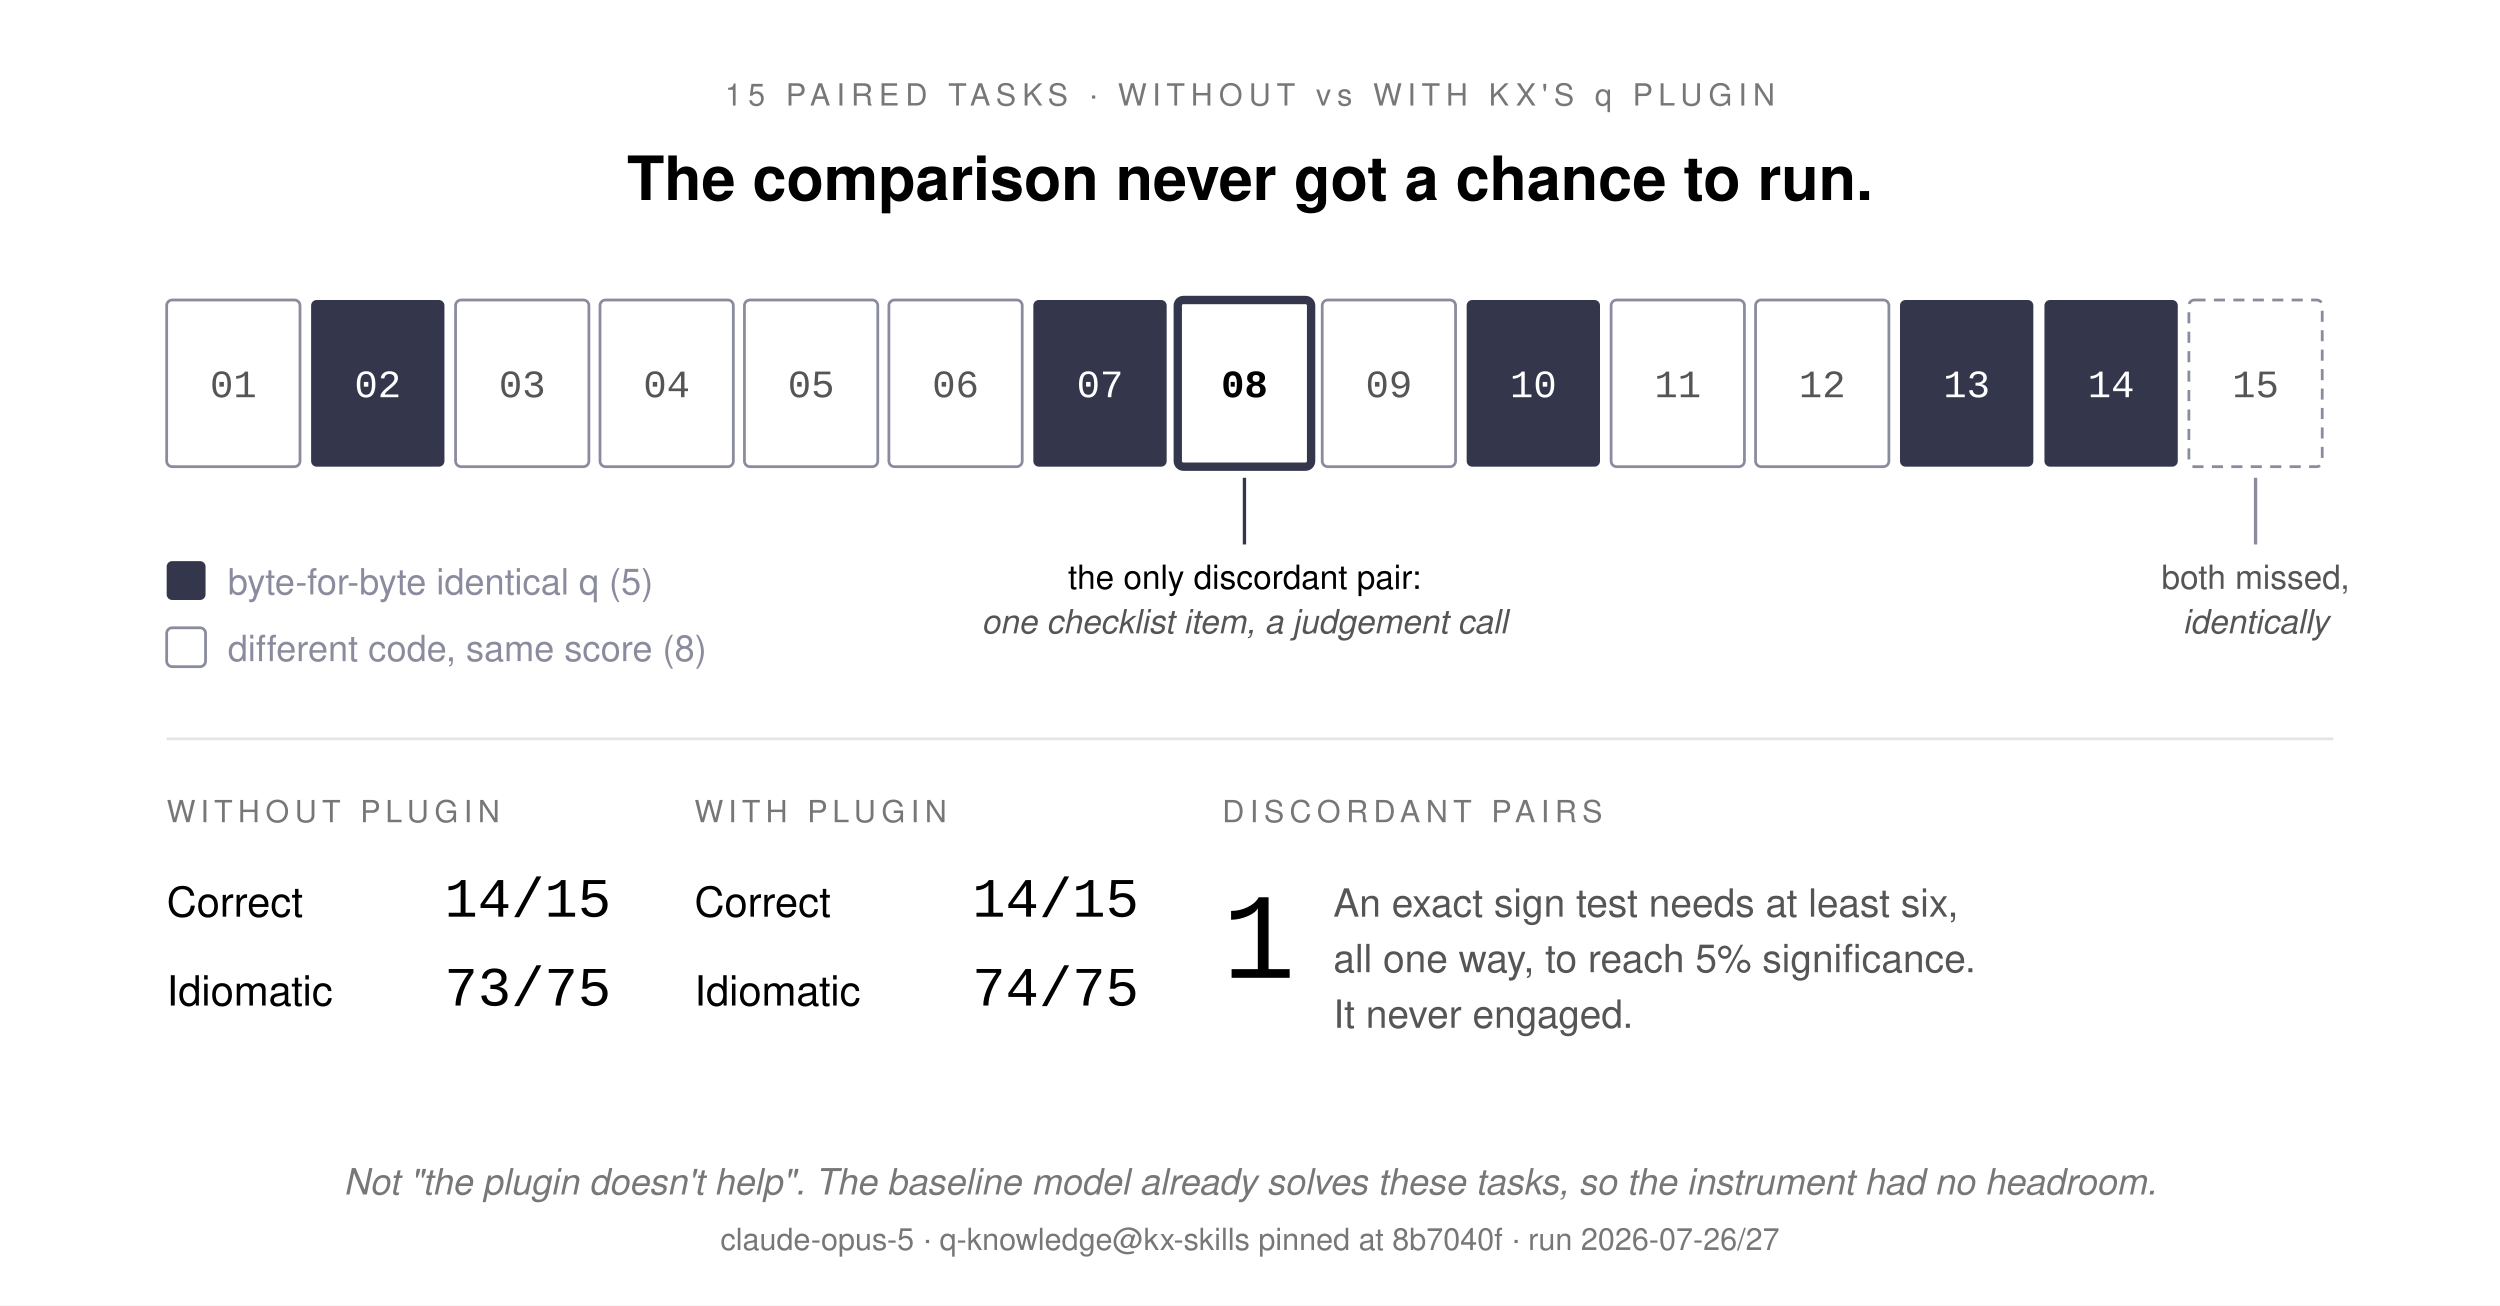
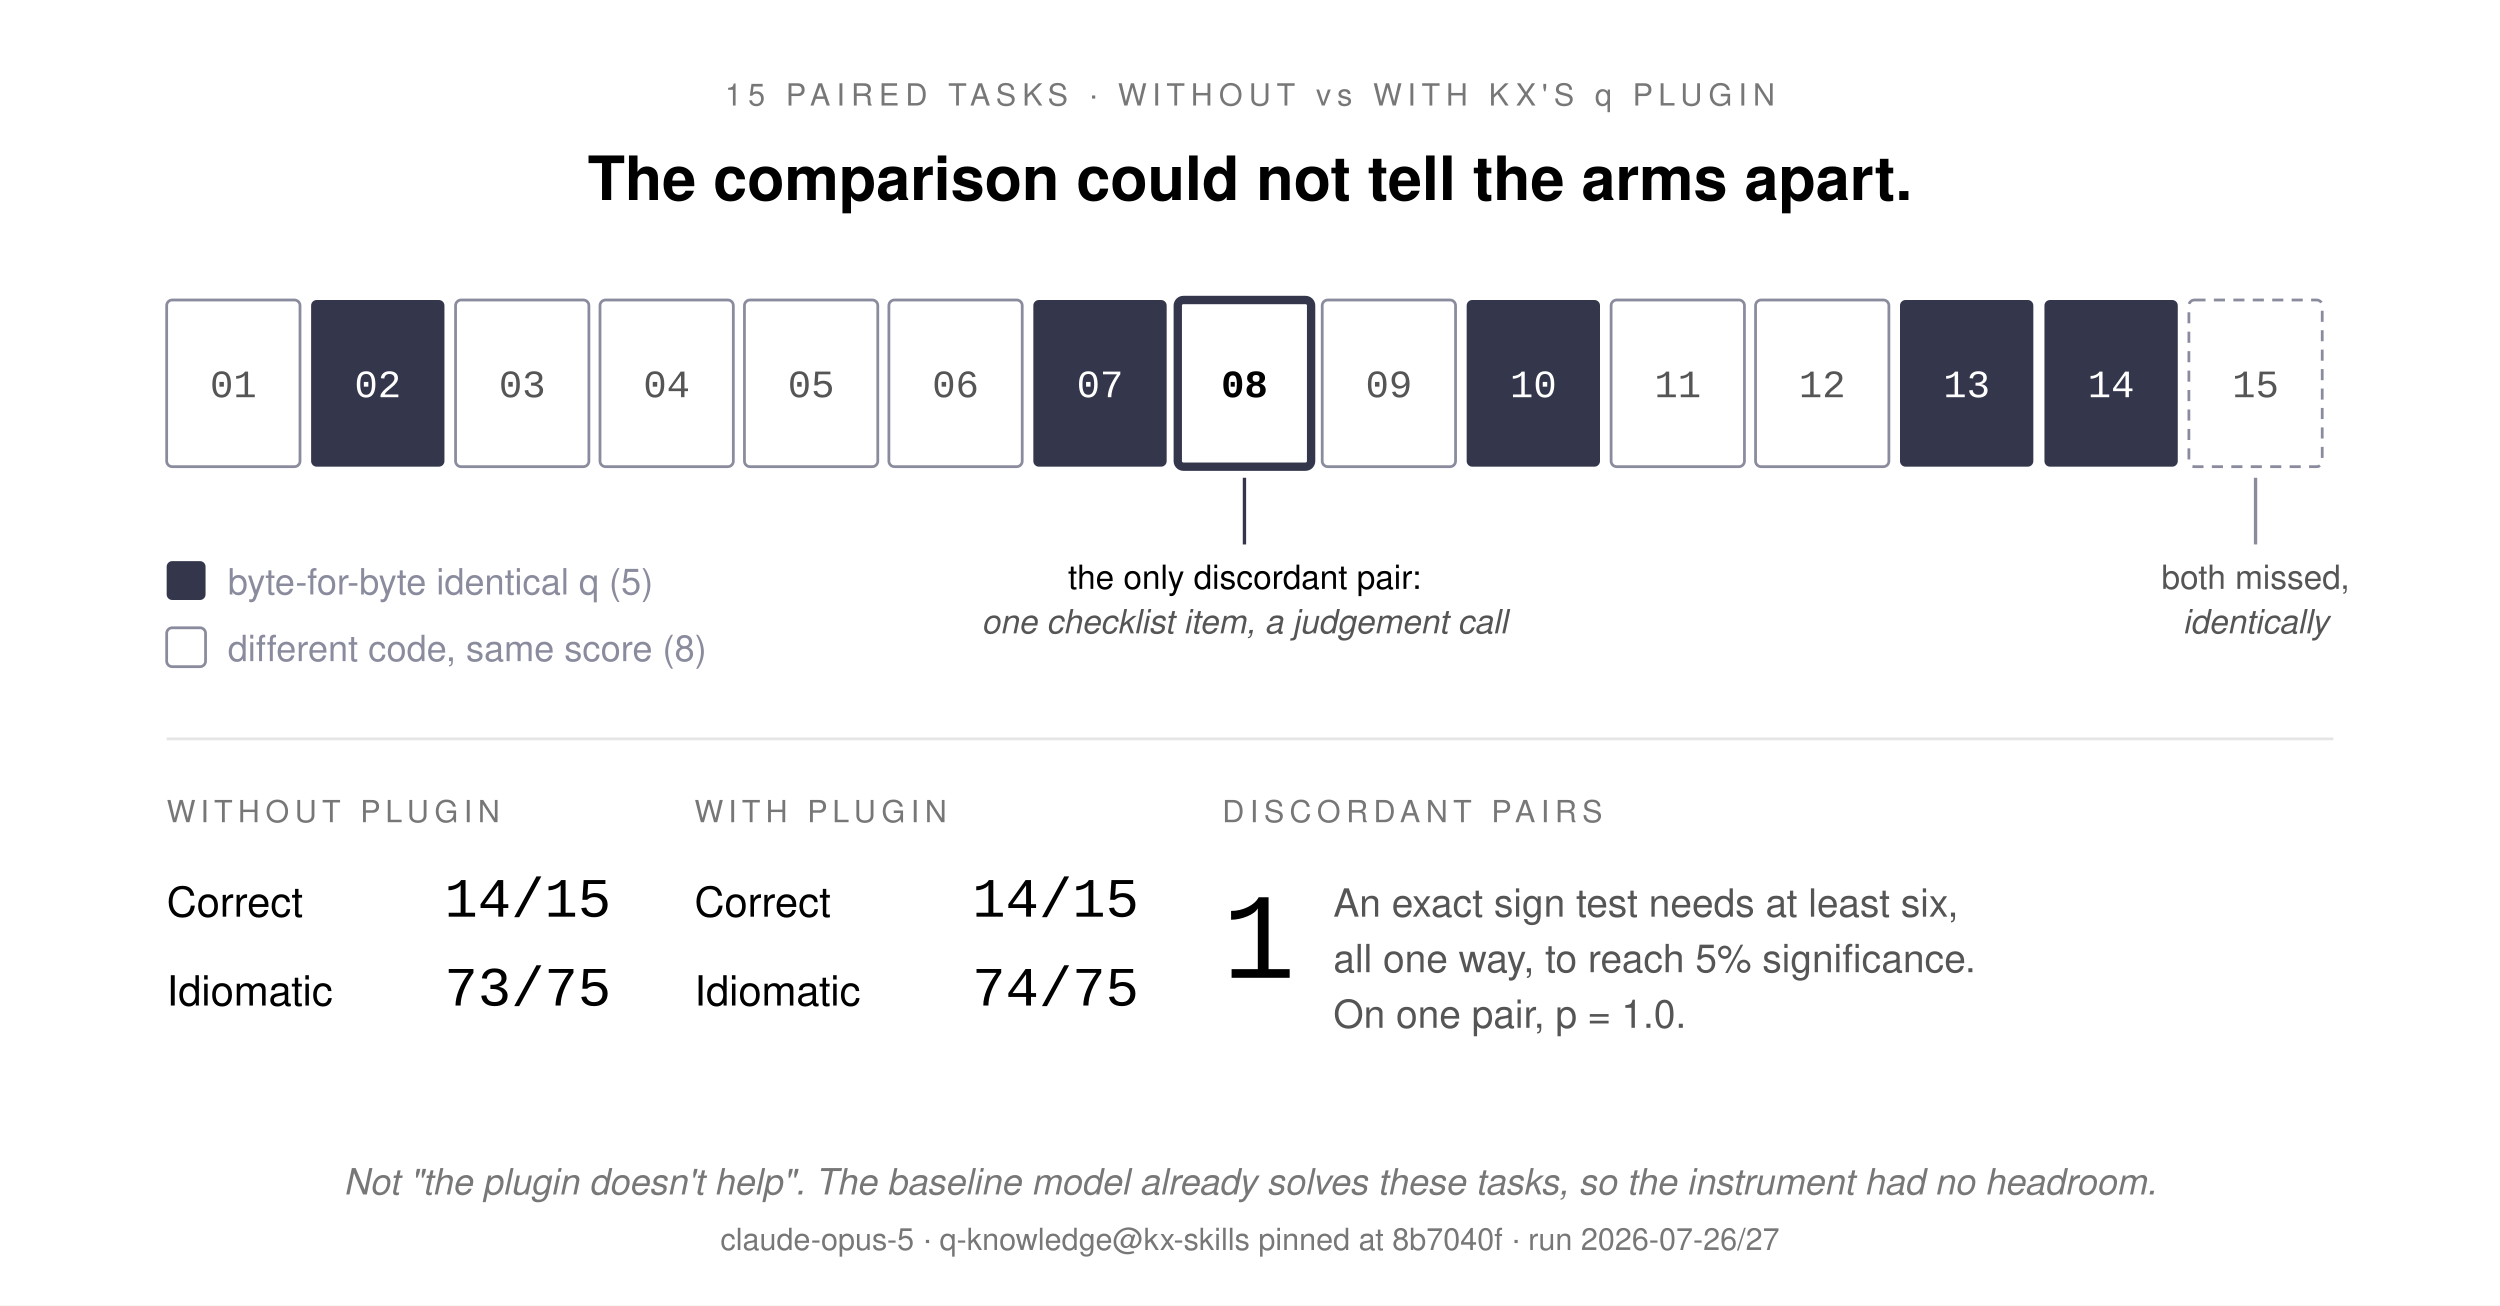
<svg xmlns="http://www.w3.org/2000/svg" viewBox="0 0 900 470" role="img" aria-labelledby="title desc" font-family="'Source Sans Pro', -apple-system, BlinkMacSystemFont, 'Segoe UI', Helvetica, Arial, sans-serif">
  <rect width="900" height="470" fill="#ffffff" />
  <text x="450" y="38" text-anchor="middle" font-size="11" letter-spacing="2.2" fill="#777777">15 PAIRED TASKS · WITHOUT vs WITH KX'S q PLUGIN</text>
-   <text x="450" y="72" text-anchor="middle" font-size="22" font-weight="600" fill="#000000">The comparison never got a chance to run.</text>
+   <text x="450" y="72" text-anchor="middle" font-size="22" font-weight="600" fill="#000000">The comparison could not tell the arms apart.</text>
  <g font-family="ui-monospace, SFMono-Regular, 'SF Mono', Menlo, Monaco, Consolas, 'Liberation Mono', 'Courier New', monospace" font-size="14" text-anchor="middle">
    <rect rx="2" x="60" y="108" width="48" height="60" fill="#ffffff" stroke="#8a8c9e" />
    <text x="84" y="143" fill="#555555">01</text>
    <rect rx="2" x="112" y="108" width="48" height="60" fill="#34374C" />
    <text x="136" y="143" fill="#ffffff">02</text>
    <rect rx="2" x="164" y="108" width="48" height="60" fill="#ffffff" stroke="#8a8c9e" />
    <text x="188" y="143" fill="#555555">03</text>
    <rect rx="2" x="216" y="108" width="48" height="60" fill="#ffffff" stroke="#8a8c9e" />
    <text x="240" y="143" fill="#555555">04</text>
    <rect rx="2" x="268" y="108" width="48" height="60" fill="#ffffff" stroke="#8a8c9e" />
    <text x="292" y="143" fill="#555555">05</text>
    <rect rx="2" x="320" y="108" width="48" height="60" fill="#ffffff" stroke="#8a8c9e" />
    <text x="344" y="143" fill="#555555">06</text>
    <rect rx="2" x="372" y="108" width="48" height="60" fill="#34374C" />
    <text x="396" y="143" fill="#ffffff">07</text>
    <rect rx="2" x="424" y="108" width="48" height="60" fill="#ffffff" stroke="#34374C" stroke-width="3" />
    <text x="448" y="143" fill="#000000" font-weight="700">08</text>
    <rect rx="2" x="476" y="108" width="48" height="60" fill="#ffffff" stroke="#8a8c9e" />
    <text x="500" y="143" fill="#555555">09</text>
    <rect rx="2" x="528" y="108" width="48" height="60" fill="#34374C" />
    <text x="552" y="143" fill="#ffffff">10</text>
    <rect rx="2" x="580" y="108" width="48" height="60" fill="#ffffff" stroke="#8a8c9e" />
    <text x="604" y="143" fill="#555555">11</text>
    <rect rx="2" x="632" y="108" width="48" height="60" fill="#ffffff" stroke="#8a8c9e" />
    <text x="656" y="143" fill="#555555">12</text>
    <rect rx="2" x="684" y="108" width="48" height="60" fill="#34374C" />
    <text x="708" y="143" fill="#ffffff">13</text>
    <rect rx="2" x="736" y="108" width="48" height="60" fill="#34374C" />
    <text x="760" y="143" fill="#ffffff">14</text>
    <rect rx="2" x="788" y="108" width="48" height="60" fill="#ffffff" stroke="#8a8c9e" stroke-dasharray="4 3" />
    <text x="812" y="143" fill="#555555">15</text>
  </g>
  <path d="M 448 172 L 448 196" stroke="#34374C" stroke-width="1.2" />
  <text x="448" y="212" text-anchor="middle" font-size="12" fill="#000000">the only discordant pair:</text>
  <text x="448" y="228" text-anchor="middle" font-size="12" font-style="italic" fill="#555555">one checklist item, a judgement call</text>
  <path d="M 812 172 L 812 196" stroke="#8a8c9e" stroke-width="1.2" />
  <text x="812" y="212" text-anchor="middle" font-size="12" fill="#555555">both missed,</text>
  <text x="812" y="228" text-anchor="middle" font-size="12" font-style="italic" fill="#555555">identically</text>
  <g font-size="13" fill="#8a8c9e">
    <rect rx="2" x="60" y="202" width="14" height="14" fill="#34374C" />
    <text x="82" y="214">byte-for-byte identical q (5)</text>
    <rect rx="2" x="60" y="226" width="14" height="14" fill="#ffffff" stroke="#8a8c9e" />
    <text x="82" y="238">different code, same score (8)</text>
  </g>
  <line x1="60" y1="266" x2="840" y2="266" stroke="#e5e5e5" />
  <text x="60" y="296" font-size="11" letter-spacing="2" fill="#777777">WITHOUT PLUGIN</text>
  <text x="250" y="296" font-size="11" letter-spacing="2" fill="#777777">WITH PLUGIN</text>
  <text x="440" y="296" font-size="11" letter-spacing="2" fill="#777777">DISCORDANT PAIRS</text>
  <g fill="#000000">
    <text x="60" y="330" font-size="15">Correct</text>
    <text x="160" y="330" font-size="20" font-family="ui-monospace, SFMono-Regular, 'SF Mono', Menlo, Monaco, Consolas, 'Liberation Mono', 'Courier New', monospace">14/15</text>
    <text x="60" y="362" font-size="15">Idiomatic</text>
    <text x="160" y="362" font-size="20" font-family="ui-monospace, SFMono-Regular, 'SF Mono', Menlo, Monaco, Consolas, 'Liberation Mono', 'Courier New', monospace">73/75</text>
    <text x="250" y="330" font-size="15">Correct</text>
    <text x="350" y="330" font-size="20" font-family="ui-monospace, SFMono-Regular, 'SF Mono', Menlo, Monaco, Consolas, 'Liberation Mono', 'Courier New', monospace">14/15</text>
    <text x="250" y="362" font-size="15">Idiomatic</text>
    <text x="350" y="362" font-size="20" font-family="ui-monospace, SFMono-Regular, 'SF Mono', Menlo, Monaco, Consolas, 'Liberation Mono', 'Courier New', monospace">74/75</text>
  </g>
  <text x="440" y="352" font-size="44" font-family="ui-monospace, SFMono-Regular, 'SF Mono', Menlo, Monaco, Consolas, 'Liberation Mono', 'Courier New', monospace" fill="#000000">1</text>
  <text x="480" y="330" font-size="14" fill="#555555">An exact sign test needs at least six,</text>
  <text x="480" y="350" font-size="14" fill="#555555">all one way, to reach 5% significance.</text>
-   <text x="480" y="370" font-size="14" fill="#555555">It never engaged.</text>
+   <text x="480" y="370" font-size="14" fill="#555555">On one pair, p = 1.0.</text>
  <text x="450" y="430" text-anchor="middle" font-size="13" font-style="italic" fill="#777777">Not "the plugin doesn't help". The baseline model already solves these tasks, so the instrument had no headroom.</text>
  <text x="450" y="450" text-anchor="middle" font-size="11" fill="#777777">claude-opus-5 · q-knowledge@kx-skills pinned at 8b7040f · run 2026-07-26/27</text>
</svg>
